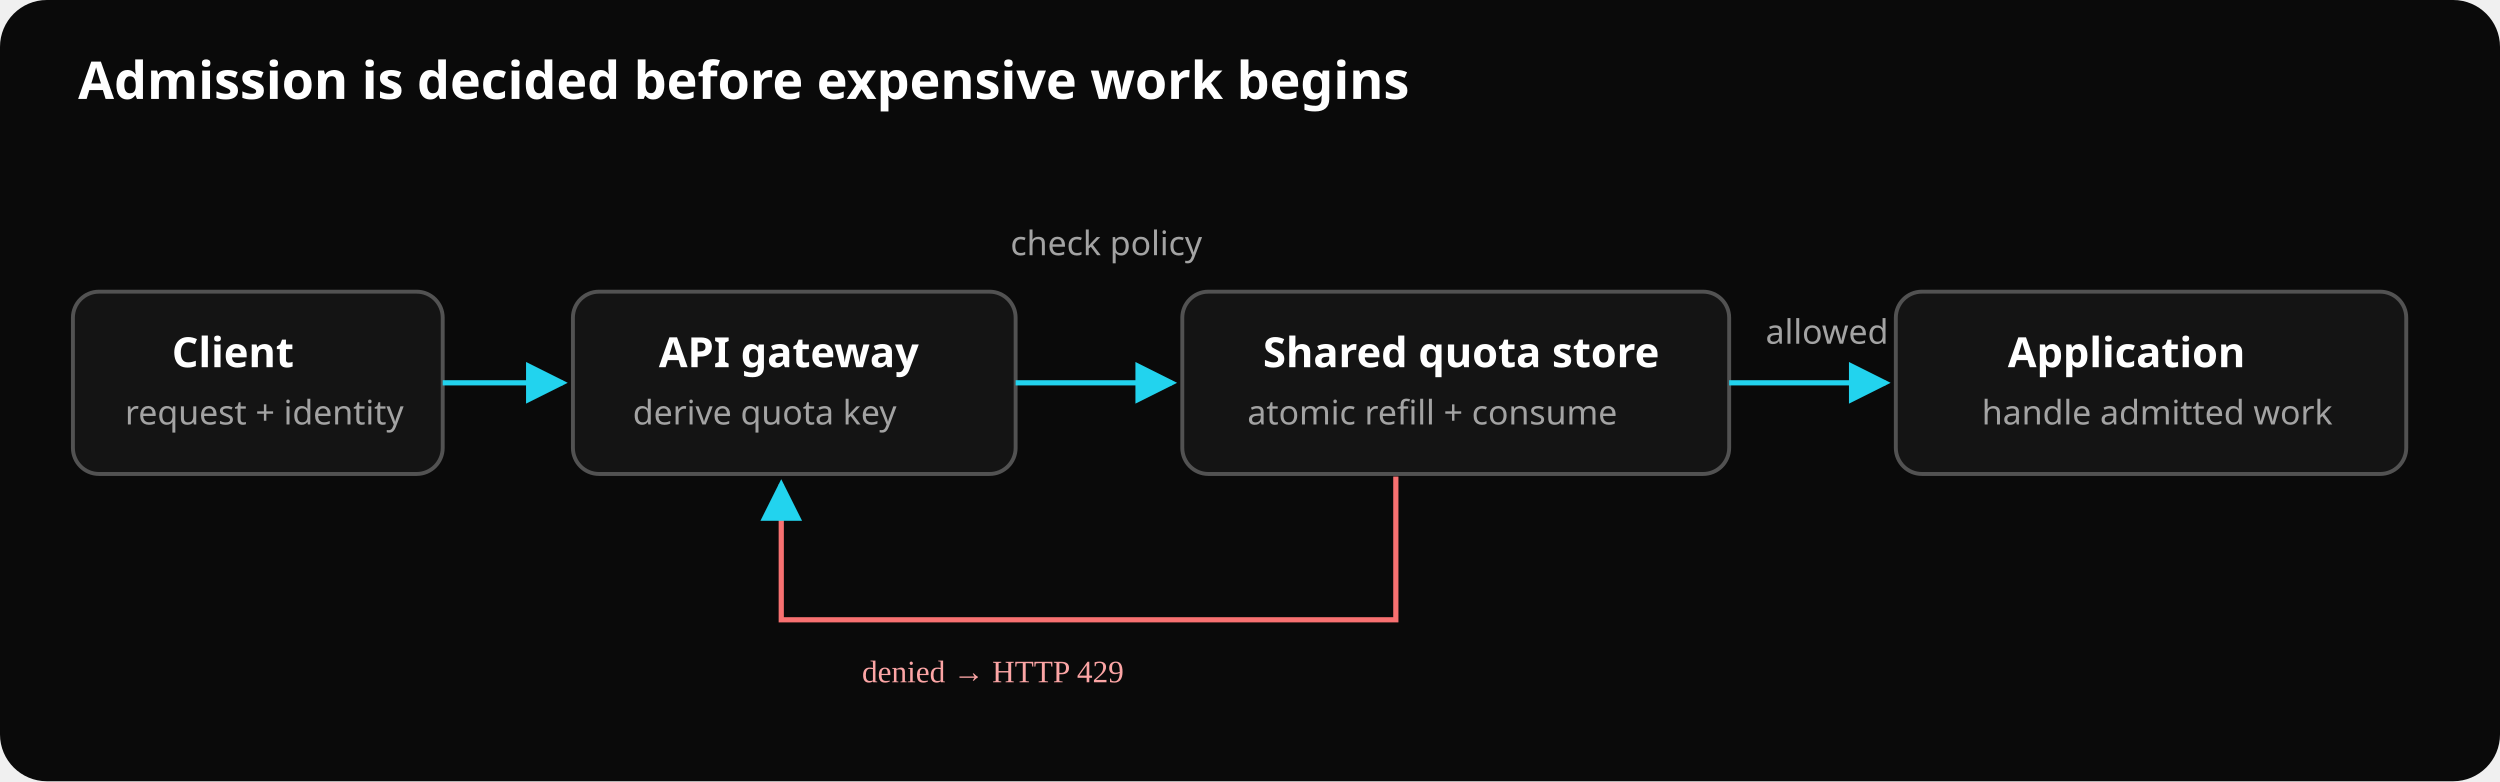
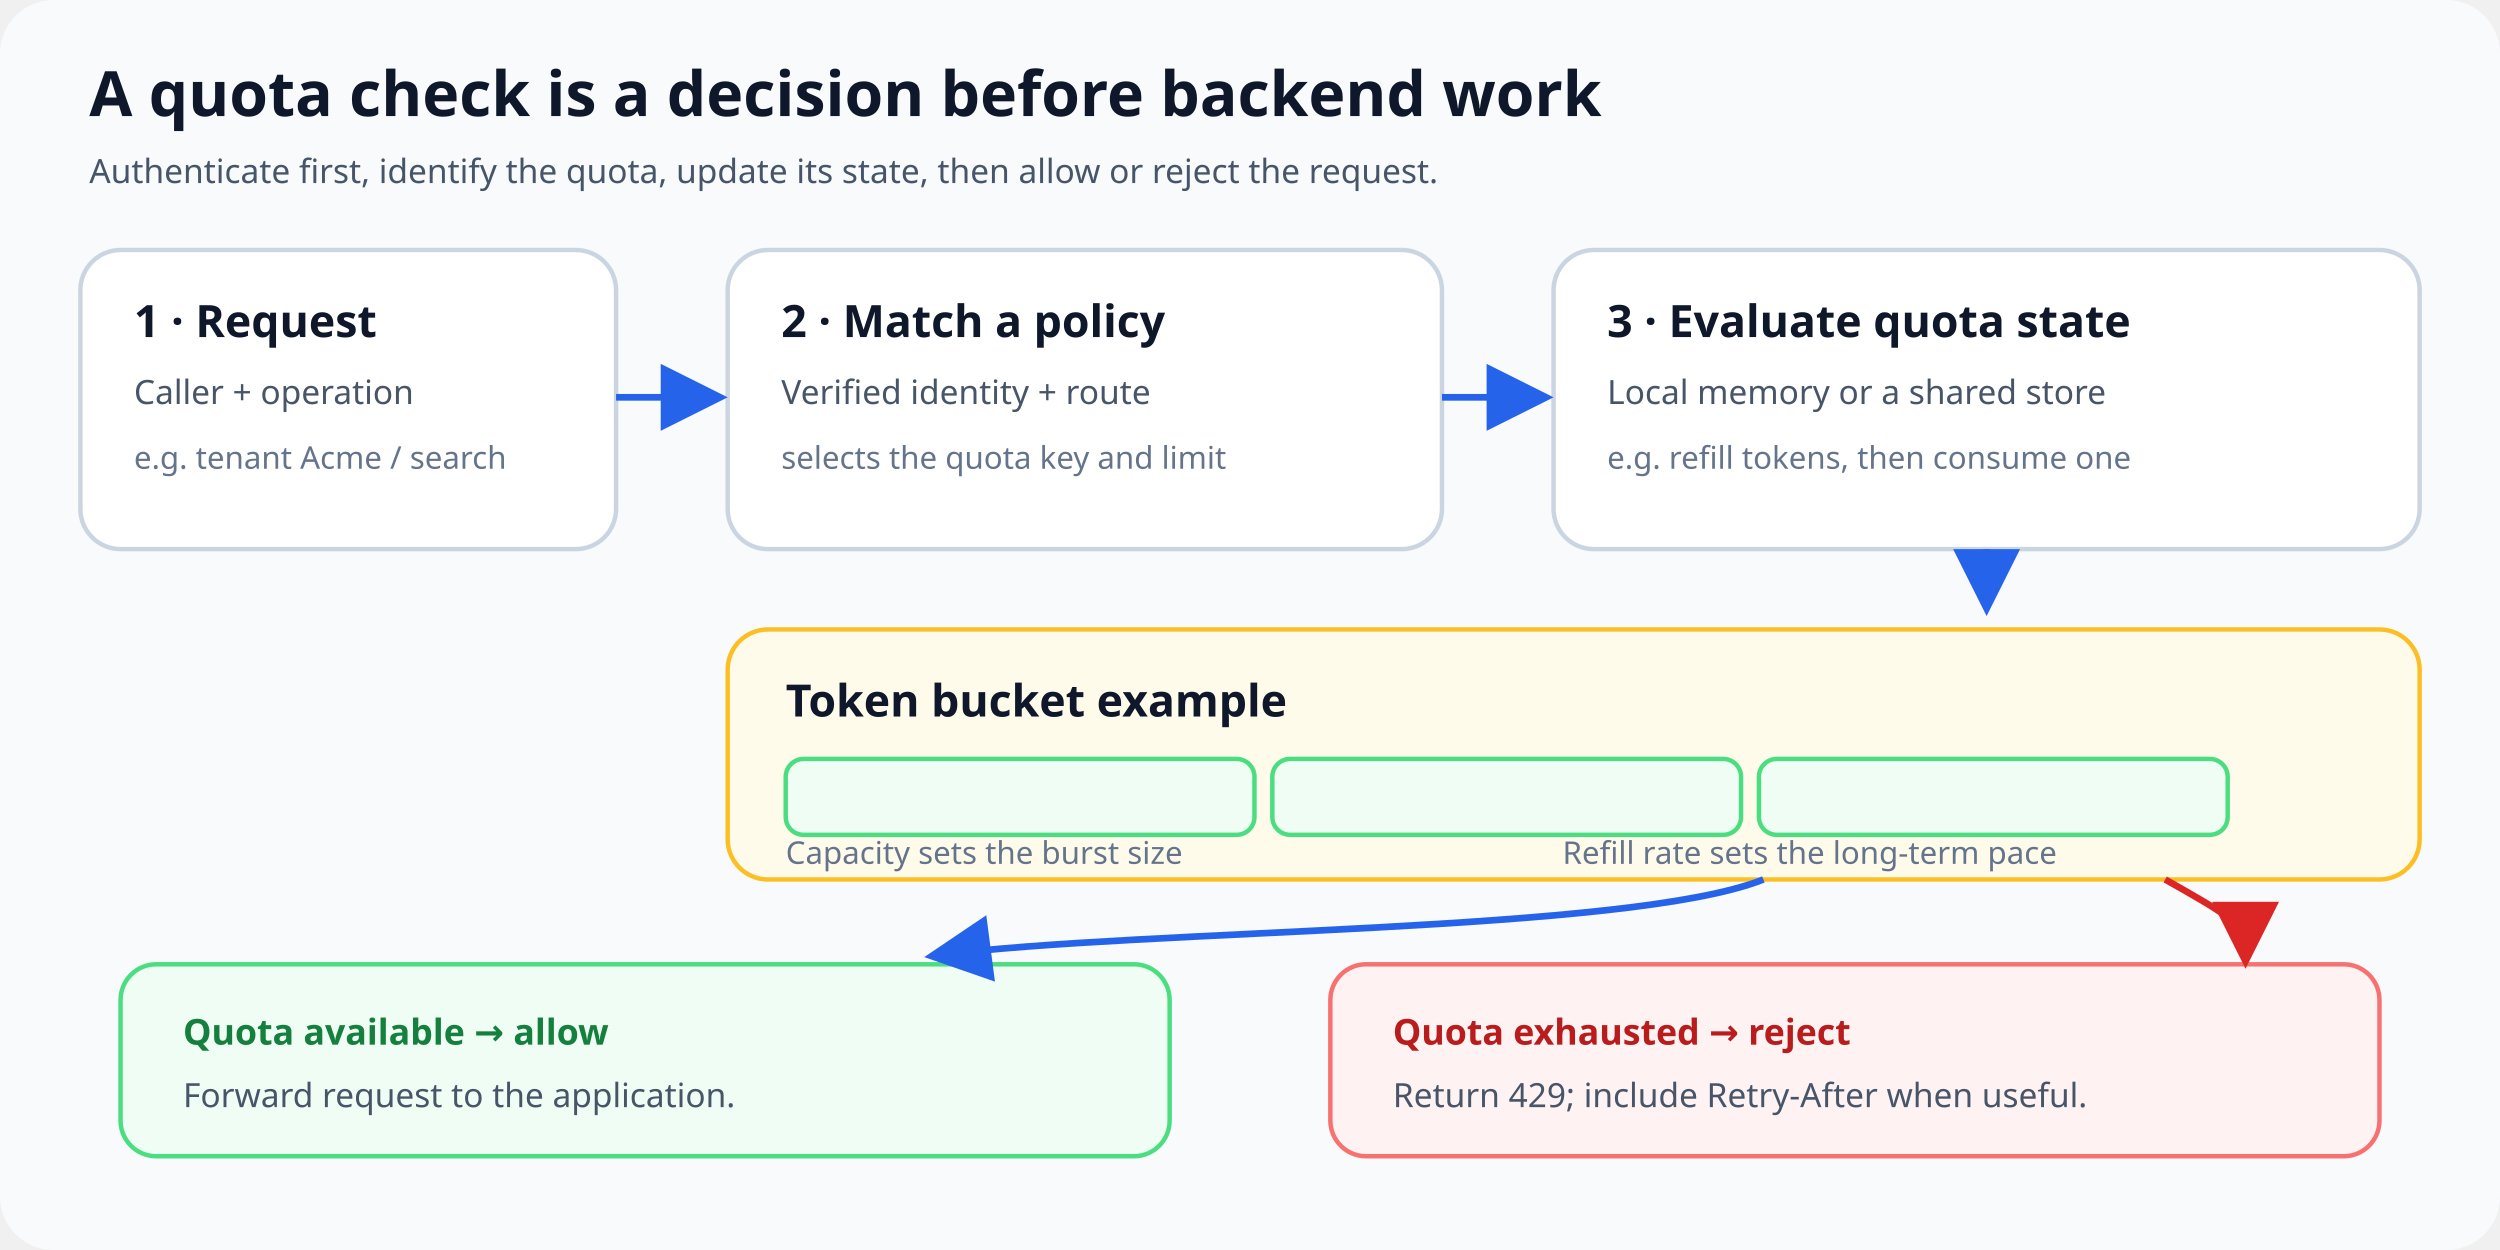
- <svg xmlns="http://www.w3.org/2000/svg" viewBox="0 0 960 300" role="img" aria-labelledby="title desc">
+ <svg xmlns="http://www.w3.org/2000/svg" viewBox="0 0 1120 560" role="img" aria-labelledby="title desc">
  <defs>
-     <marker id="arrow" markerWidth="8" markerHeight="8" refX="7" refY="4" orient="auto">
-       <path d="M0 0L8 4L0 8Z" fill="#22d3ee" />
+     <marker id="rl-arrow" markerWidth="10" markerHeight="10" refX="8" refY="5" orient="auto">
+       <path d="M0 0L10 5L0 10Z" fill="#2563eb" />
+     </marker>
+     <marker id="rl-red-arrow" markerWidth="10" markerHeight="10" refX="8" refY="5" orient="auto">
+       <path d="M0 0L10 5L0 10Z" fill="#dc2626" />
    </marker>
    <style>
-       .bg{fill:#0a0a0a}.node{fill:#141414;stroke:#525252;stroke-width:1.5}.label{fill:#fff;font:600 16px system-ui,sans-serif}.sub{fill:#a3a3a3;font:13px system-ui,sans-serif}.title{fill:#fff;font:700 20px system-ui,sans-serif}.line{stroke:#22d3ee;stroke-width:2;fill:none;marker-end:url(#arrow)}.reject{stroke:#f87171}.red{fill:#fca5a5}
+       .bg{fill:#f8fafc}.panel{fill:#fff;stroke:#cbd5e1;stroke-width:2}.title{fill:#0f172a;font:700 28px system-ui,sans-serif}.heading{fill:#0f172a;font:700 20px system-ui,sans-serif}.label{fill:#334155;font:600 16px system-ui,sans-serif}.body{fill:#475569;font:15px system-ui,sans-serif}.small{fill:#64748b;font:14px system-ui,sans-serif}.blue{fill:#eff6ff;stroke:#60a5fa;stroke-width:2}.amber{fill:#fffbeb;stroke:#fbbf24;stroke-width:2}.green{fill:#f0fdf4;stroke:#4ade80;stroke-width:2}.red{fill:#fef2f2;stroke:#f87171;stroke-width:2}.arrow{fill:none;stroke:#2563eb;stroke-width:3;marker-end:url(#rl-arrow)}.reject{fill:none;stroke:#dc2626;stroke-width:3;marker-end:url(#rl-red-arrow)}.green-text{fill:#15803d;font:700 16px system-ui,sans-serif}.red-text{fill:#b91c1c;font:700 16px system-ui,sans-serif}
    </style>
  </defs>
-   <rect class="bg" width="960" height="300" rx="18" />
-   <text class="title" x="30" y="38">Admission is decided before expensive work begins</text>
-   <rect class="node" x="28" y="112" width="142" height="70" rx="10" />
-   <text class="label" x="66" y="141">Client</text>
-   <text class="sub" x="48" y="163">request + identity</text>
-   <rect class="node" x="220" y="112" width="170" height="70" rx="10" />
-   <text class="label" x="253" y="141">API gateway</text>
-   <text class="sub" x="243" y="163">derive quota key</text>
-   <rect class="node" x="454" y="112" width="210" height="70" rx="10" />
-   <text class="label" x="485" y="141">Shared quota store</text>
-   <text class="sub" x="479" y="163">atomic refill + consume</text>
-   <rect class="node" x="728" y="112" width="196" height="70" rx="10" />
-   <text class="label" x="771" y="141">Application</text>
-   <text class="sub" x="761" y="163">handle admitted work</text>
-   <path class="line" d="M170 147H216" />
-   <path class="line" d="M390 147H450" />
-   <path class="line" d="M664 147H724" />
-   <text class="sub" x="388" y="98">check policy</text>
-   <text class="sub" x="678" y="132">allowed</text>
-   <path class="line reject" d="M536 183V238H300V186" />
-   <text class="red" x="331" y="262" font="600 14px system-ui,sans-serif">denied → HTTP 429</text>
+   <rect class="bg" width="1120" height="560" rx="24" />
+   <text class="title" x="40" y="52">A quota check is a decision before backend work</text>
+   <text class="body" x="40" y="82">Authenticate first, identify the quota, update its state, then allow or reject the request.</text>
+   <rect class="panel" x="36" y="112" width="240" height="134" rx="18" />
+   <text class="heading" x="60" y="151">1 · Request</text>
+   <text class="body" x="60" y="181">Caller + operation</text>
+   <text class="small" x="60" y="210">e.g. tenant Acme / search</text>
+   <rect class="panel" x="326" y="112" width="320" height="134" rx="18" />
+   <text class="heading" x="350" y="151">2 · Match a policy</text>
+   <text class="body" x="350" y="181">Verified identity + route</text>
+   <text class="small" x="350" y="210">selects the quota key and limit</text>
+   <rect class="panel" x="696" y="112" width="388" height="134" rx="18" />
+   <text class="heading" x="720" y="151">3 · Evaluate quota state</text>
+   <text class="body" x="720" y="181">Local memory or a shared store</text>
+   <text class="small" x="720" y="210">e.g. refill tokens, then consume one</text>
+   <path class="arrow" d="M276 178H320" />
+   <path class="arrow" d="M646 178H690" />
+   <rect class="amber" x="326" y="282" width="758" height="112" rx="18" />
+   <text class="heading" x="352" y="321">Token bucket example</text>
+   <rect class="green" x="352" y="340" width="210" height="34" rx="8" />
+   <rect class="green" x="570" y="340" width="210" height="34" rx="8" />
+   <rect class="green" x="788" y="340" width="210" height="34" rx="8" />
+   <text class="small" x="352" y="387">Capacity sets the burst size</text>
+   <text class="small" x="700" y="387">Refill rate sets the long-term pace</text>
+   <path class="arrow" d="M890 246V270" />
+   <rect class="green" x="54" y="432" width="470" height="86" rx="16" />
+   <text class="green-text" x="82" y="468">Quota available → allow</text>
+   <text class="body" x="82" y="496">Forward request to the application.</text>
+   <rect class="red" x="596" y="432" width="470" height="86" rx="16" />
+   <text class="red-text" x="624" y="468">Quota exhausted → reject</text>
+   <text class="body" x="624" y="496">Return 429; include Retry-After when useful.</text>
+   <path class="arrow" d="M790 394C730 418 512 416 420 428" />
+   <path class="reject" d="M970 394C1000 411 1006 414 1006 428" />
</svg>
